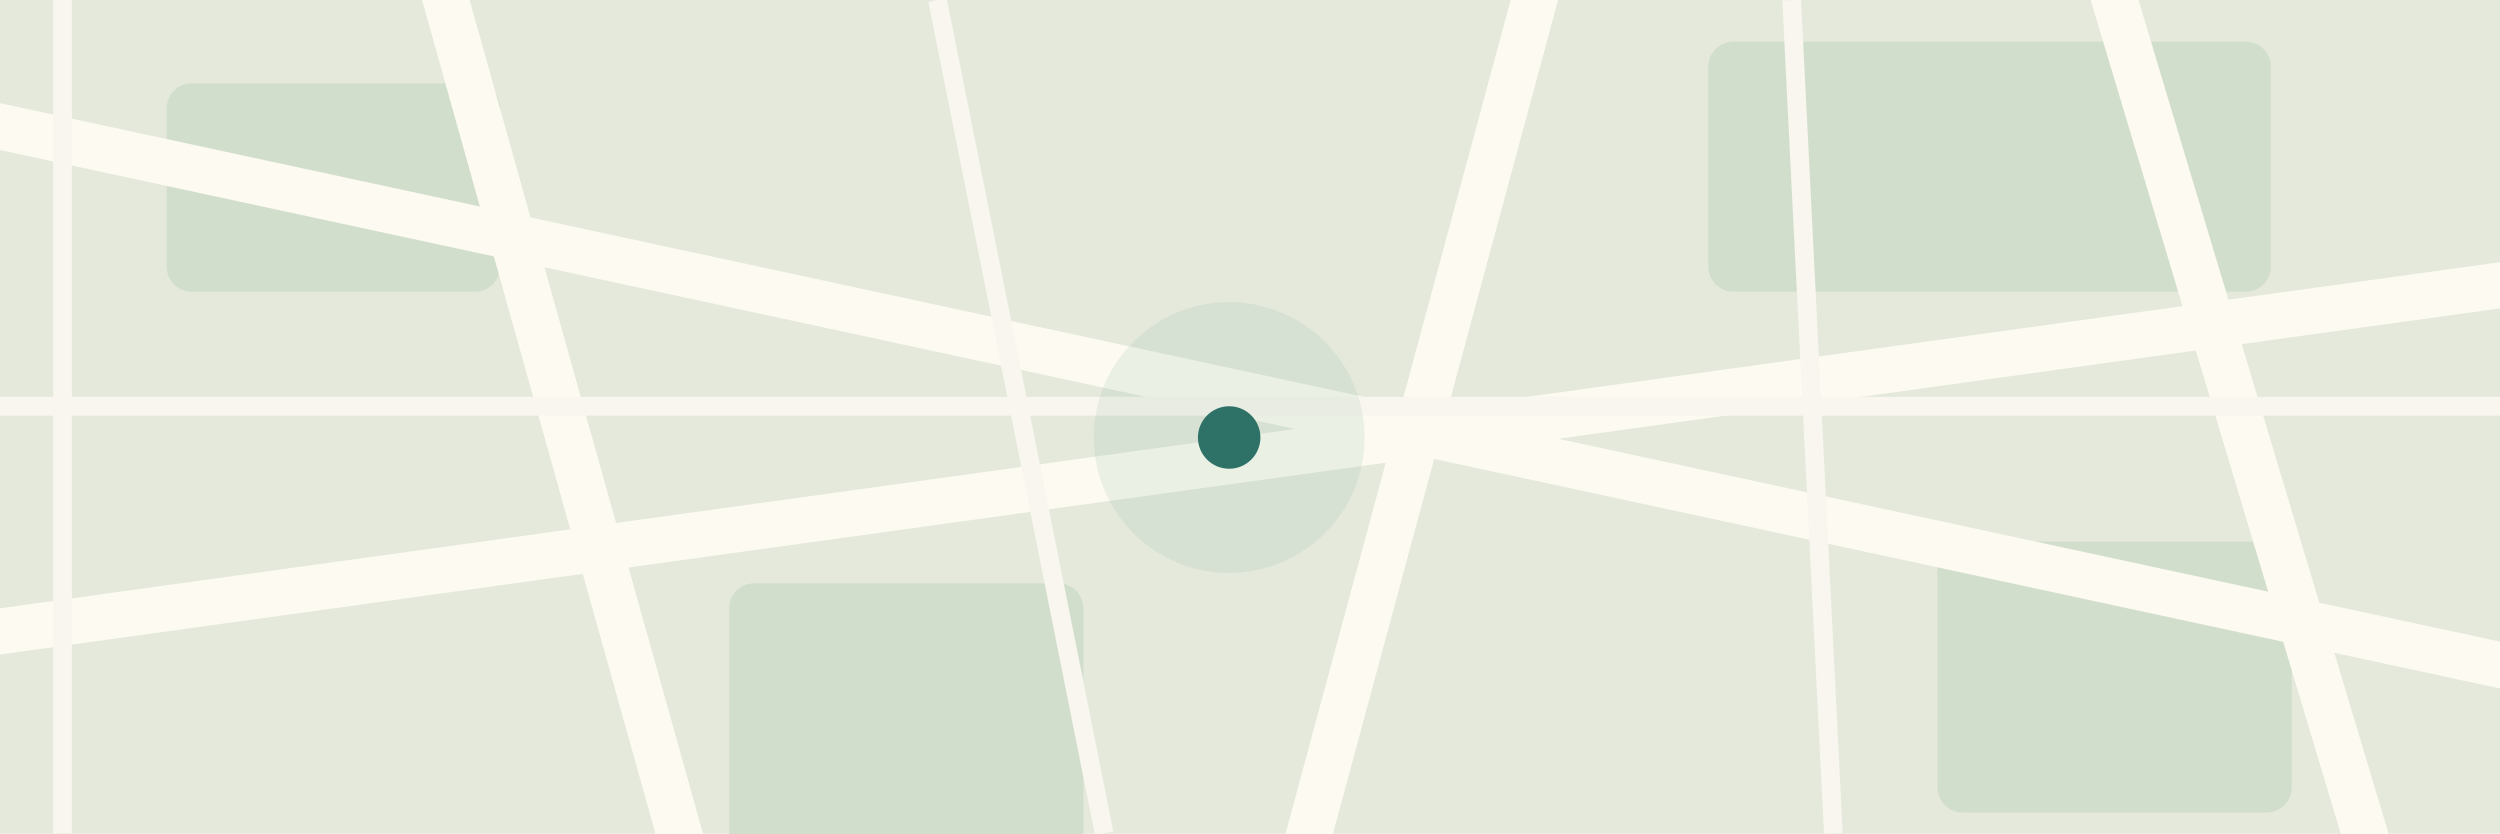
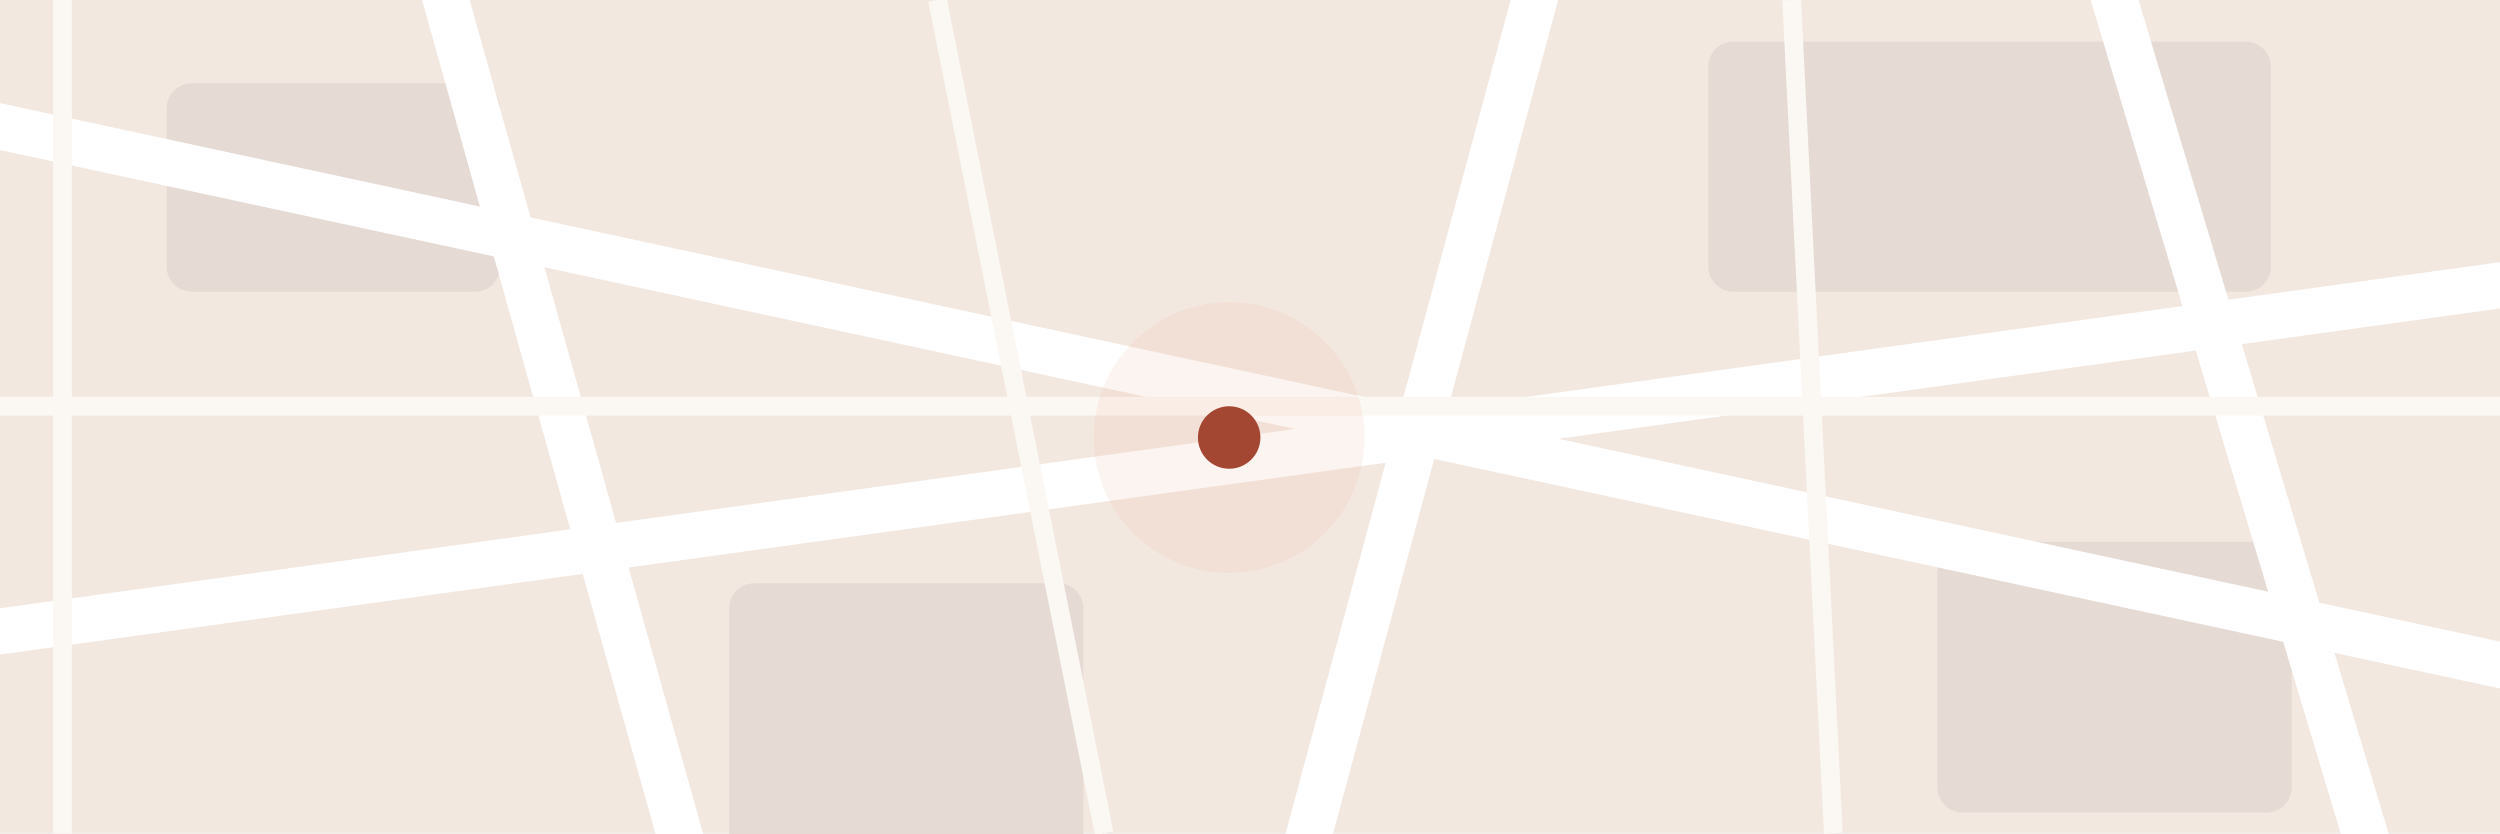
<svg xmlns="http://www.w3.org/2000/svg" viewBox="0 0 1200 400">
-   <rect width="1200" height="400" fill="#e4e9dc" />
-   <g fill="#d2decc">
+   <rect width="1200" height="400" fill="#f3e8e0" />
+   <g fill="#e5dad4">
    <rect x="80" y="40" width="160" height="100" rx="12" />
    <rect x="350" y="280" width="170" height="150" rx="12" />
    <rect x="820" y="20" width="270" height="120" rx="12" />
    <rect x="930" y="260" width="170" height="130" rx="12" />
  </g>
-   <g fill="none" stroke="#fcfaf1" stroke-width="22">
+   <g fill="none" stroke="#ffffff" stroke-width="22">
    <path d="m-50 310 1300-180M200-50l140 500M750-50 615 450M1000-50l150 500M-50 50l1300 280" />
  </g>
-   <g fill="none" stroke="#f8f6ef" stroke-width="9">
+   <g fill="none" stroke="#fbf7f2" stroke-width="9">
    <path d="M30 0v400M450 0l80 400M860 0l20 400M0 195l1200 0" />
  </g>
-   <circle cx="590" cy="210" r="65" fill="#8fb4a0" opacity=".15" />
-   <circle cx="590" cy="210" r="15" fill="#2e7167" />
+   <circle cx="590" cy="210" r="65" fill="#e8b59b" opacity=".15" />
+   <circle cx="590" cy="210" r="15" fill="#a44732" />
</svg>
